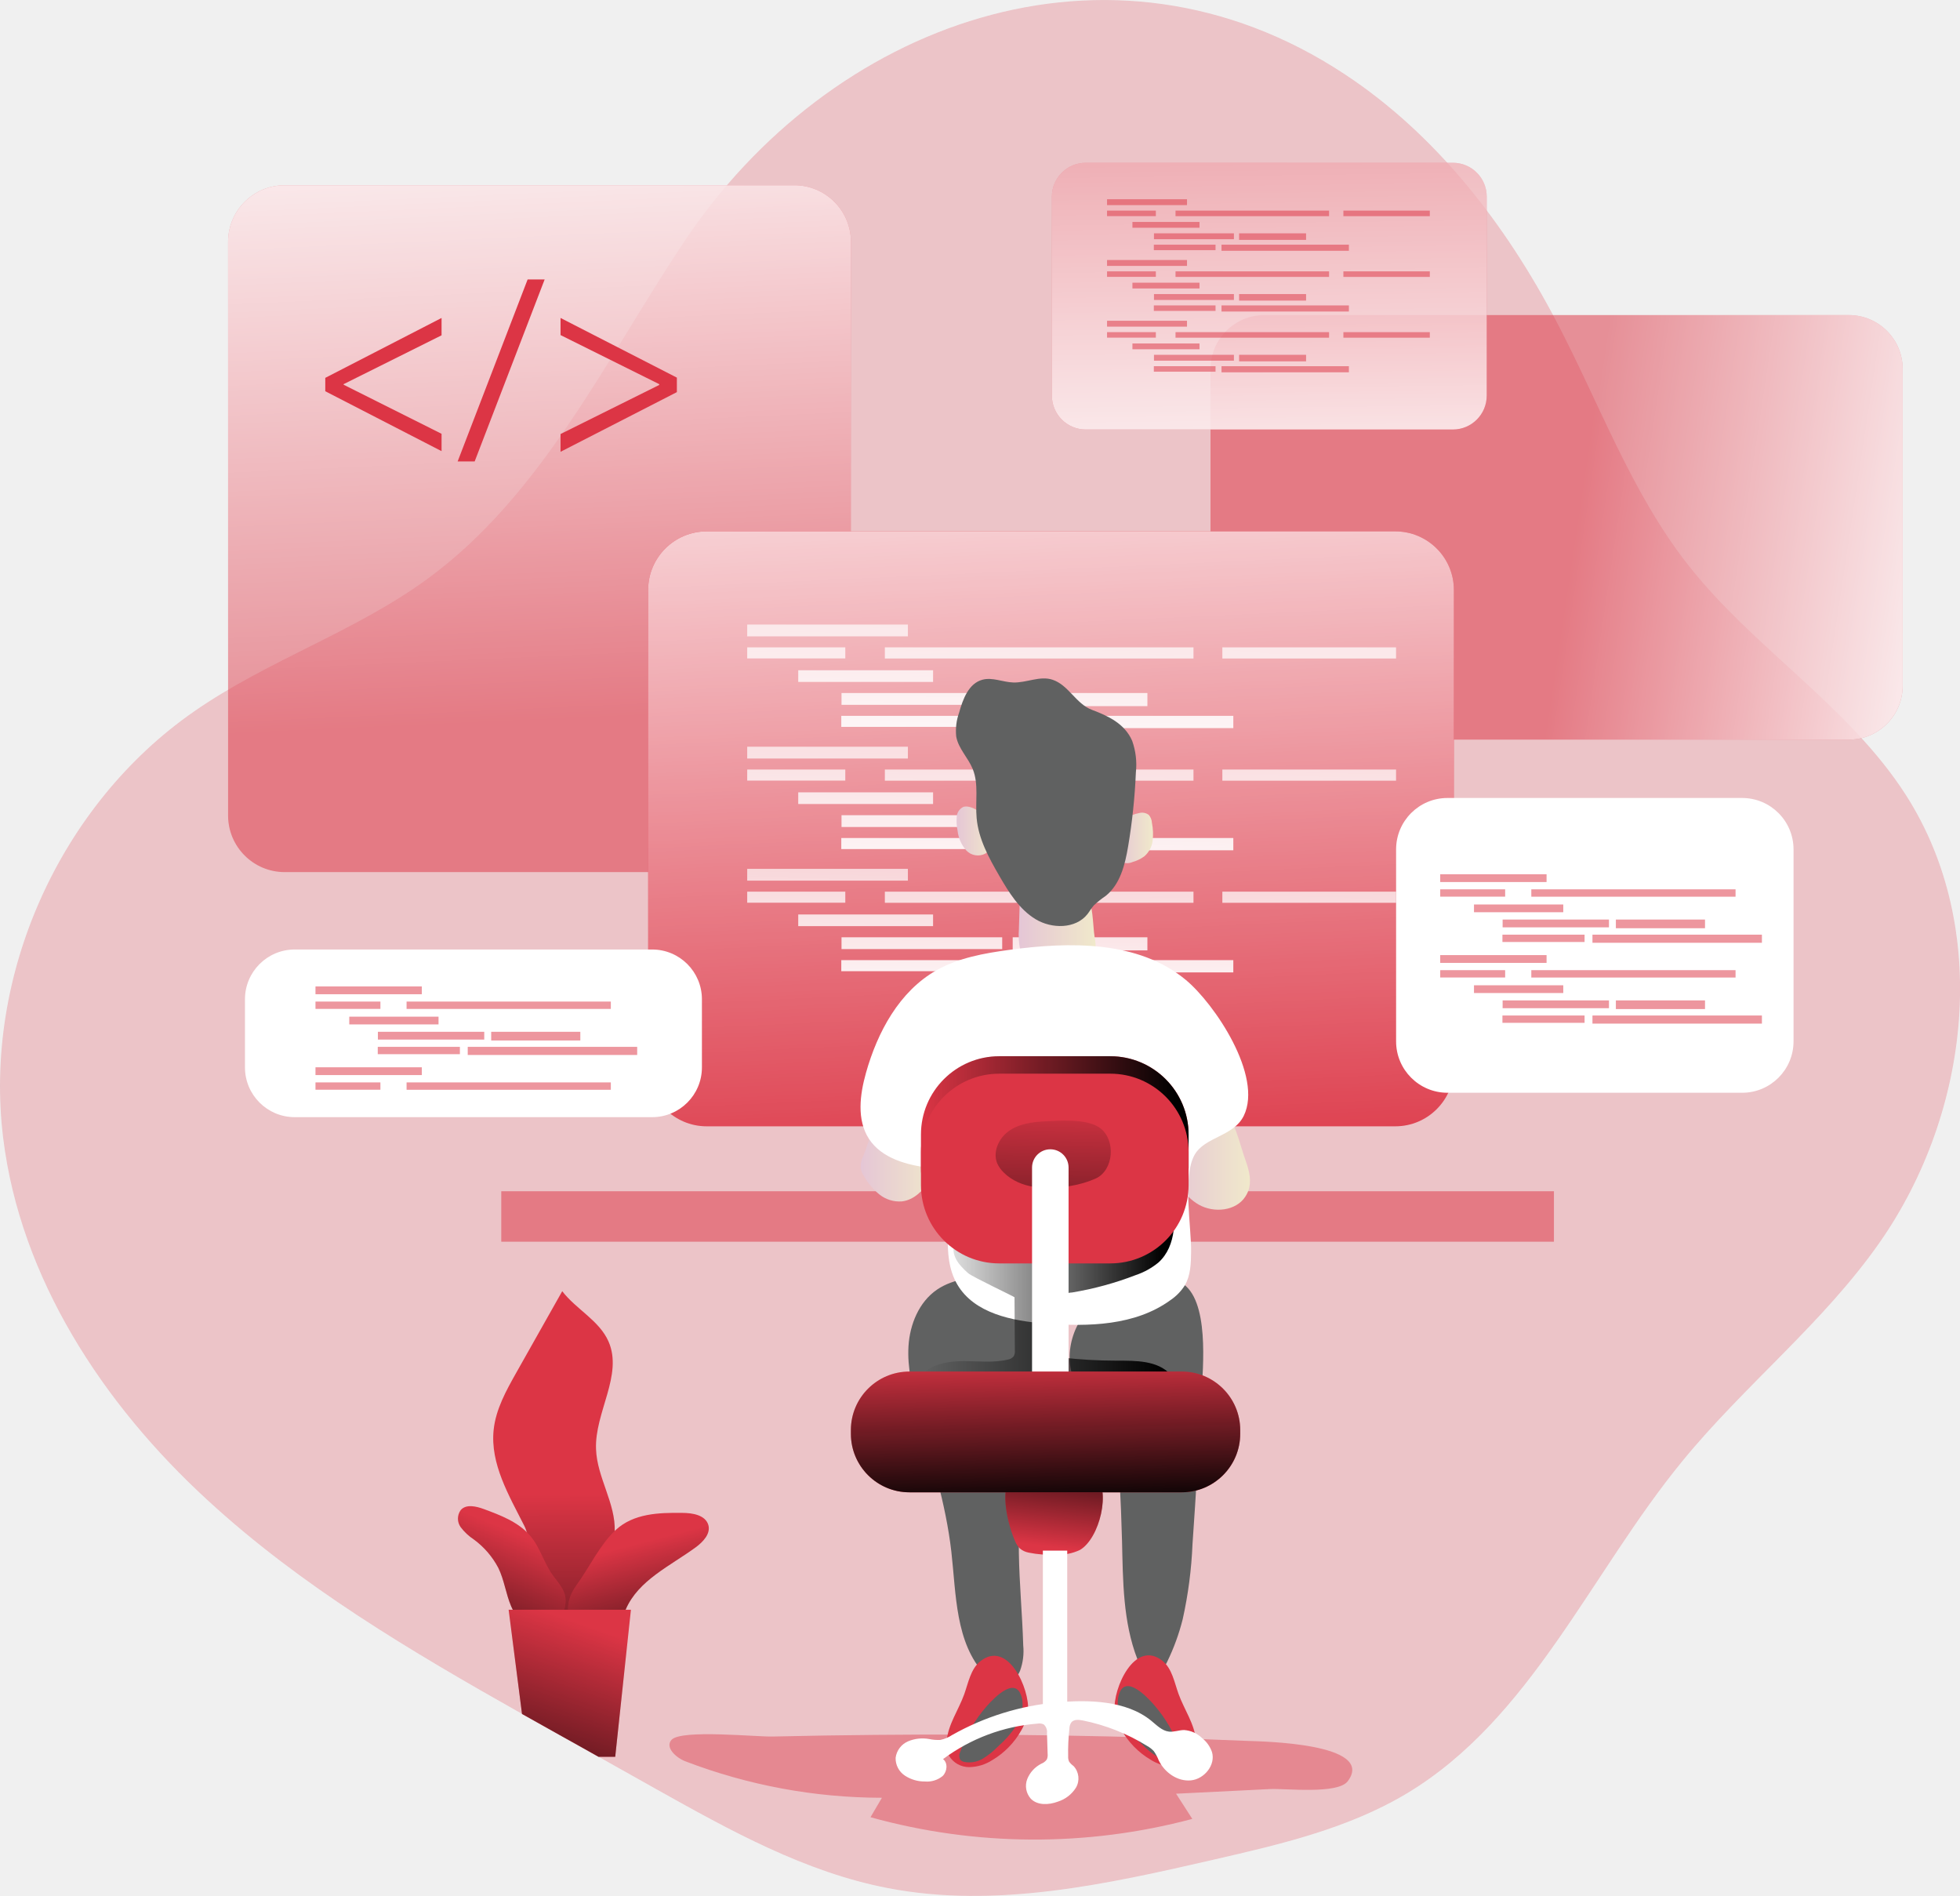
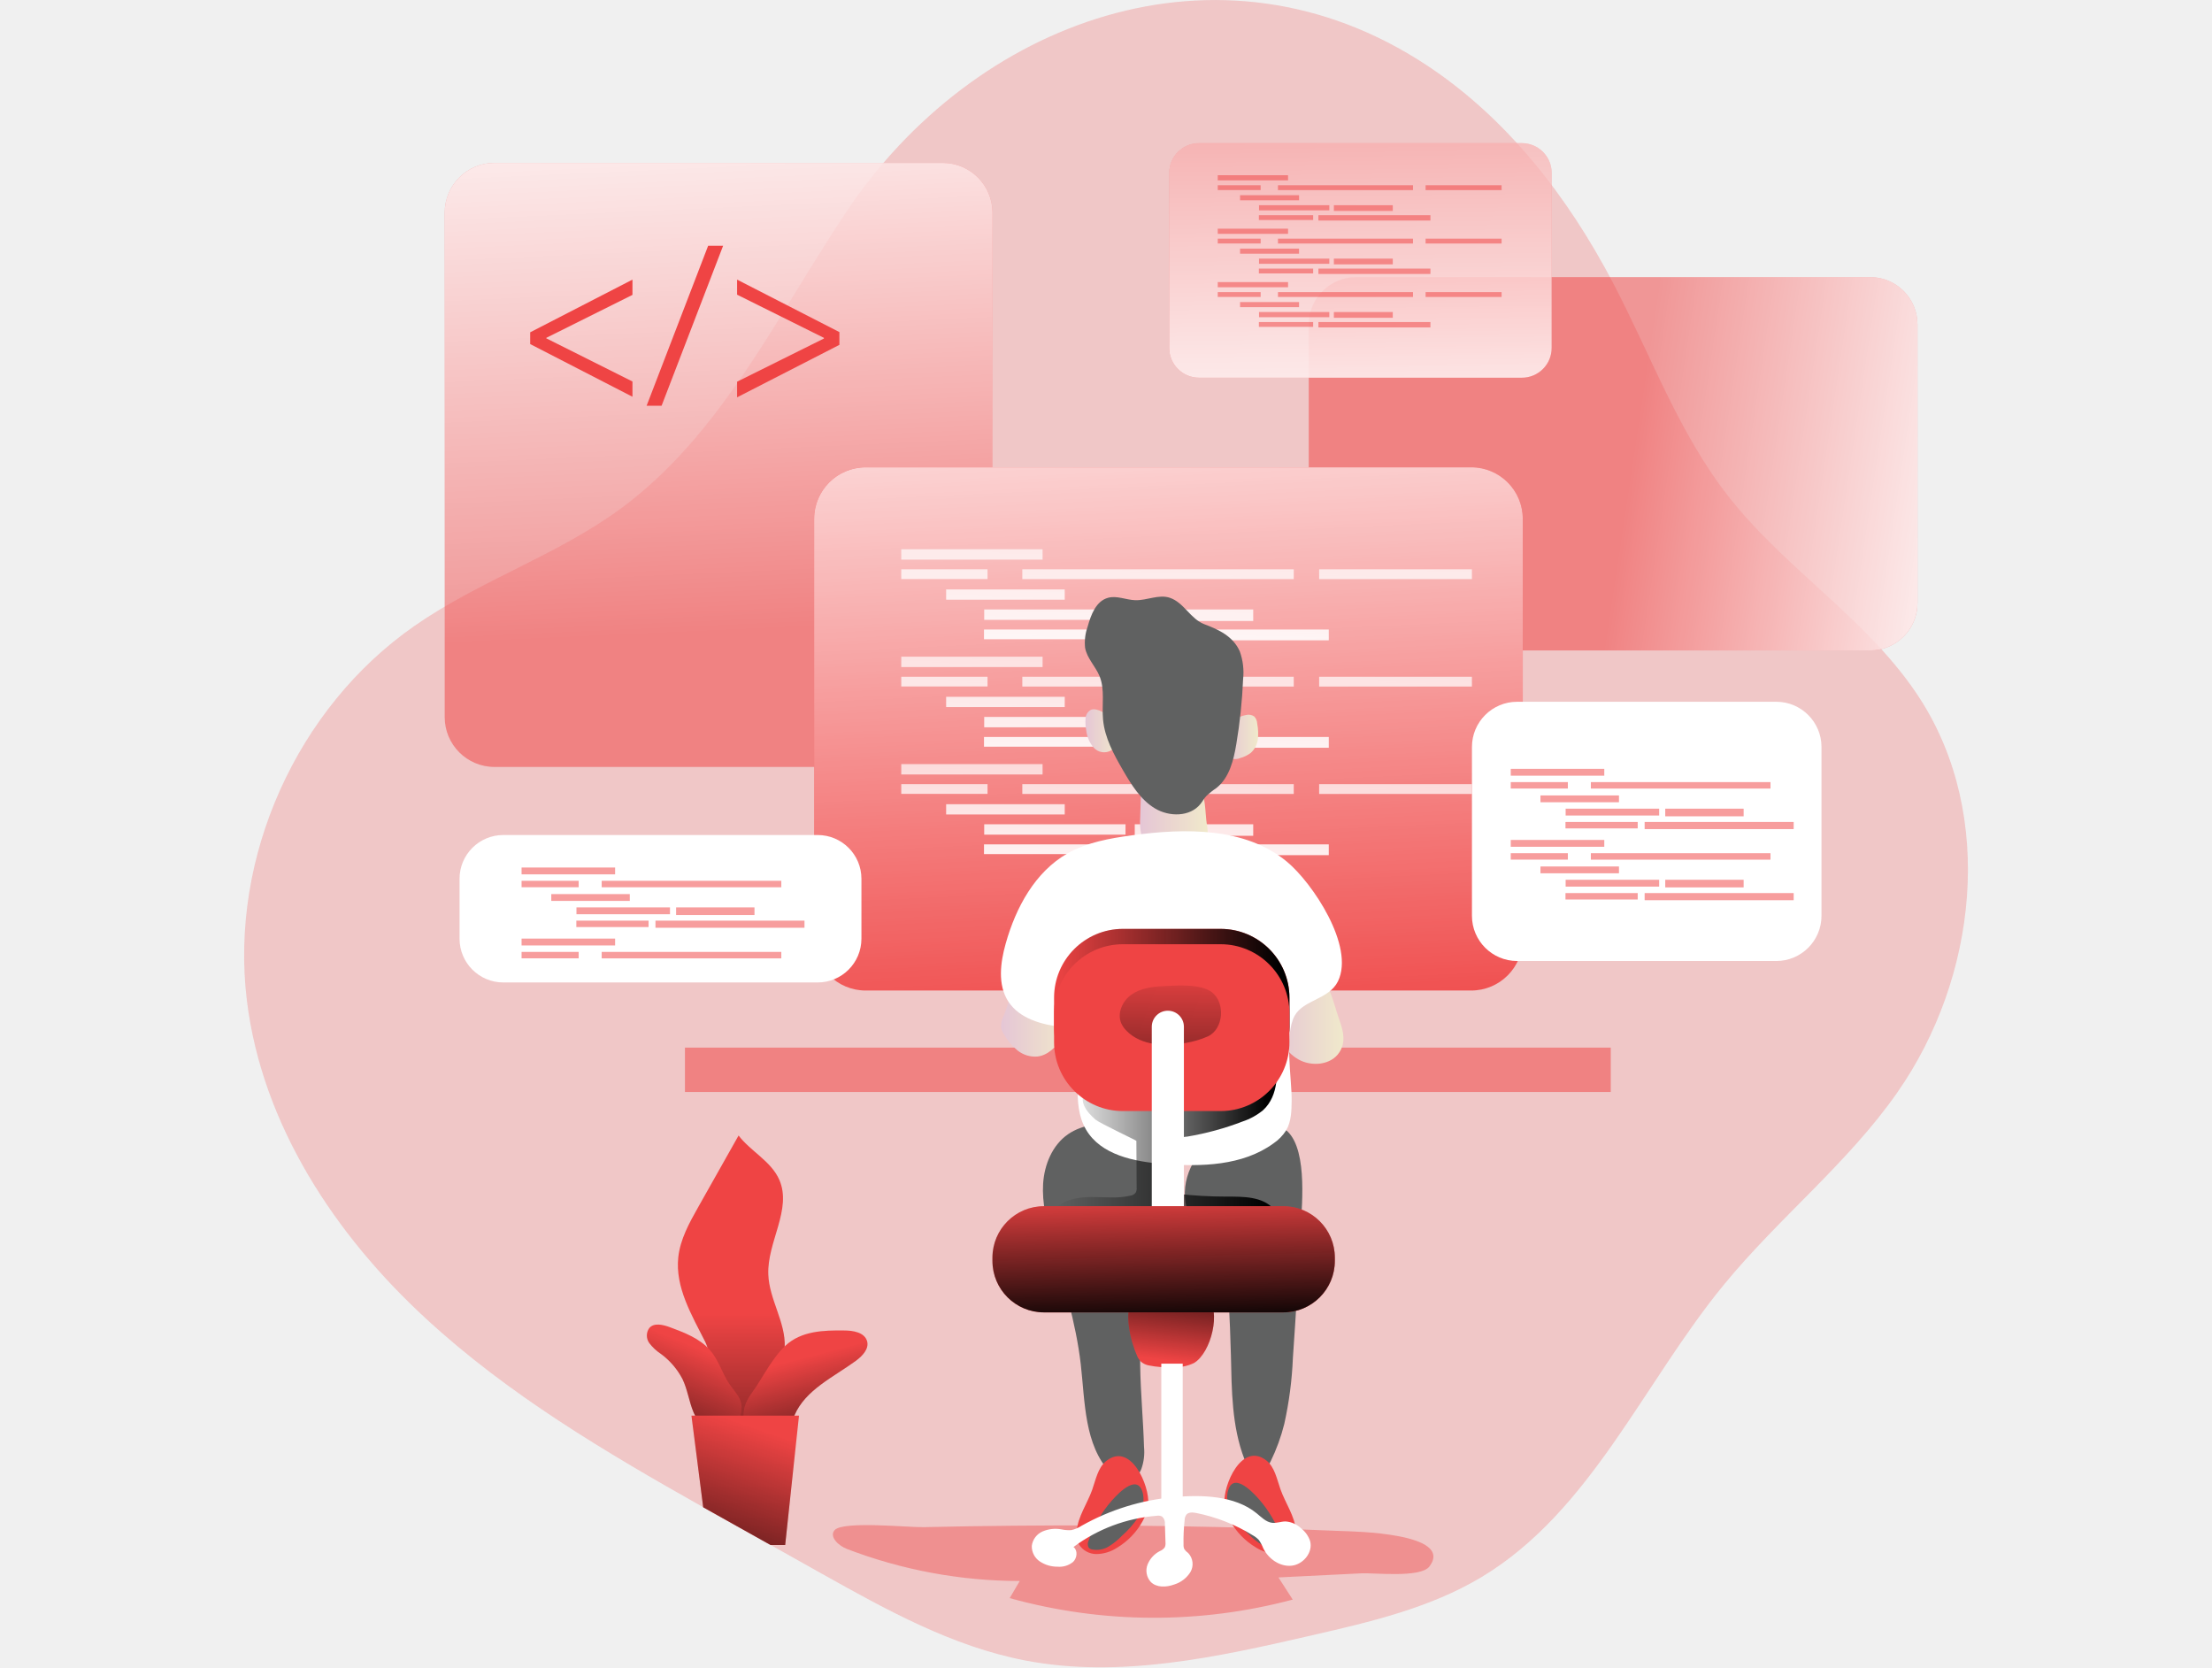
- <svg xmlns="http://www.w3.org/2000/svg" xmlns:xlink="http://www.w3.org/1999/xlink" id="Layer_1" data-name="Layer 1" viewBox="0 0 420.22 406.42">
+ <svg xmlns="http://www.w3.org/2000/svg" xmlns:xlink="http://www.w3.org/1999/xlink" id="Layer_1" data-name="Layer 1" viewBox="0 0 420.22 406.42" width="406" height="306" class="illustration">
  <defs>
    <linearGradient id="linear-gradient" x1="200.4" y1="156.09" x2="193.36" y2="0.32" gradientTransform="translate(397.09 230.16) rotate(180)" gradientUnits="userSpaceOnUse">
      <stop offset="0" stop-color="#fff" stop-opacity="0" />
      <stop offset="0.95" stop-color="#fff" />
    </linearGradient>
    <linearGradient id="linear-gradient-2" x1="420.79" y1="115.42" x2="518.18" y2="130.09" gradientTransform="translate(833.24 229.58) rotate(180)" xlink:href="#linear-gradient" />
    <linearGradient id="linear-gradient-3" x1="354" y1="-18.75" x2="355.76" y2="124.99" gradientTransform="translate(710.05 130.47) rotate(180)" xlink:href="#linear-gradient" />
    <linearGradient id="linear-gradient-4" x1="311.92" y1="260.14" x2="302.53" y2="55.38" gradientTransform="translate(616.43 358.85) rotate(180)" xlink:href="#linear-gradient" />
    <linearGradient id="linear-gradient-5" x1="261.62" y1="383.07" x2="259.72" y2="281.75" gradientTransform="matrix(1, 0, 0, -1, -82.88, 448.43)" gradientUnits="userSpaceOnUse">
      <stop offset="0" stop-color="#fff" stop-opacity="0" />
      <stop offset="0.99" stop-color="#fff" />
    </linearGradient>
    <linearGradient id="linear-gradient-6" x1="255" y1="383.18" x2="253.1" y2="281.87" xlink:href="#linear-gradient-5" />
    <linearGradient id="linear-gradient-7" x1="307.07" y1="382.22" x2="305.17" y2="280.9" xlink:href="#linear-gradient-5" />
    <linearGradient id="linear-gradient-8" x1="364.93" y1="381.12" x2="363.04" y2="279.82" xlink:href="#linear-gradient-5" />
    <linearGradient id="linear-gradient-9" x1="269.97" y1="382.9" x2="268.07" y2="281.59" xlink:href="#linear-gradient-5" />
    <linearGradient id="linear-gradient-10" x1="282.11" y1="382.69" x2="280.2" y2="281.37" xlink:href="#linear-gradient-5" />
    <linearGradient id="linear-gradient-11" x1="316" y1="382.05" x2="314.11" y2="280.73" xlink:href="#linear-gradient-5" />
    <linearGradient id="linear-gradient-12" x1="278.22" y1="382.75" x2="276.32" y2="281.44" xlink:href="#linear-gradient-5" />
    <linearGradient id="linear-gradient-13" x1="321.5" y1="381.94" x2="319.61" y2="280.63" xlink:href="#linear-gradient-5" />
    <linearGradient id="linear-gradient-14" x1="261.62" y1="356.88" x2="259.72" y2="255.56" xlink:href="#linear-gradient-5" />
    <linearGradient id="linear-gradient-15" x1="255" y1="357.01" x2="253.1" y2="255.69" xlink:href="#linear-gradient-5" />
    <linearGradient id="linear-gradient-16" x1="307.07" y1="356.03" x2="305.17" y2="254.71" xlink:href="#linear-gradient-5" />
    <linearGradient id="linear-gradient-17" x1="364.93" y1="354.95" x2="363.04" y2="253.63" xlink:href="#linear-gradient-5" />
    <linearGradient id="linear-gradient-18" x1="269.97" y1="356.73" x2="268.07" y2="255.41" xlink:href="#linear-gradient-5" />
    <linearGradient id="linear-gradient-19" x1="282.11" y1="356.5" x2="280.2" y2="255.18" xlink:href="#linear-gradient-5" />
    <linearGradient id="linear-gradient-20" x1="316" y1="355.87" x2="314.11" y2="254.55" xlink:href="#linear-gradient-5" />
    <linearGradient id="linear-gradient-21" x1="278.22" y1="356.57" x2="276.32" y2="255.26" xlink:href="#linear-gradient-5" />
    <linearGradient id="linear-gradient-22" x1="321.5" y1="355.77" x2="319.61" y2="254.45" xlink:href="#linear-gradient-5" />
    <linearGradient id="linear-gradient-23" x1="261.62" y1="330.7" x2="259.72" y2="229.39" xlink:href="#linear-gradient-5" />
    <linearGradient id="linear-gradient-24" x1="255" y1="330.83" x2="253.1" y2="229.51" xlink:href="#linear-gradient-5" />
    <linearGradient id="linear-gradient-25" x1="307.07" y1="329.85" x2="305.17" y2="228.54" xlink:href="#linear-gradient-5" />
    <linearGradient id="linear-gradient-26" x1="364.93" y1="328.77" x2="363.04" y2="227.45" xlink:href="#linear-gradient-5" />
    <linearGradient id="linear-gradient-27" x1="269.97" y1="330.55" x2="268.07" y2="229.23" xlink:href="#linear-gradient-5" />
    <linearGradient id="linear-gradient-28" x1="282.11" y1="330.32" x2="280.2" y2="229" xlink:href="#linear-gradient-5" />
    <linearGradient id="linear-gradient-29" x1="316" y1="329.68" x2="314.11" y2="228.36" xlink:href="#linear-gradient-5" />
    <linearGradient id="linear-gradient-30" x1="278.22" y1="330.39" x2="276.32" y2="229.07" xlink:href="#linear-gradient-5" />
    <linearGradient id="linear-gradient-31" x1="321.5" y1="329.58" x2="319.61" y2="228.26" xlink:href="#linear-gradient-5" />
    <linearGradient id="linear-gradient-32" x1="333.51" y1="249.74" x2="350.87" y2="249.74" gradientUnits="userSpaceOnUse">
      <stop offset="0" stop-color="#e5c6d6" />
      <stop offset="0.42" stop-color="#ead4d0" />
      <stop offset="1" stop-color="#f0e9cb" />
    </linearGradient>
    <linearGradient id="linear-gradient-33" x1="267.38" y1="249.25" x2="284.32" y2="249.25" xlink:href="#linear-gradient-32" />
    <linearGradient id="linear-gradient-34" x1="322.22" y1="181.36" x2="330.07" y2="181.36" xlink:href="#linear-gradient-32" />
    <linearGradient id="linear-gradient-35" x1="287.94" y1="179.86" x2="295.96" y2="179.86" xlink:href="#linear-gradient-32" />
    <linearGradient id="linear-gradient-36" x1="301.28" y1="200.39" x2="317.79" y2="200.39" xlink:href="#linear-gradient-32" />
    <linearGradient id="linear-gradient-37" x1="280.58" y1="279.54" x2="334.7" y2="279.54" gradientUnits="userSpaceOnUse">
      <stop offset="0" stop-color="#010101" stop-opacity="0" />
      <stop offset="0.95" stop-color="#010101" />
    </linearGradient>
    <linearGradient id="linear-gradient-38" x1="197.45" y1="246.75" x2="254.83" y2="246.75" xlink:href="#linear-gradient-37" />
    <linearGradient id="linear-gradient-39" x1="308.92" y1="236.45" x2="307.82" y2="294.75" xlink:href="#linear-gradient-37" />
    <linearGradient id="linear-gradient-40" x1="307.68" y1="333.3" x2="310.76" y2="306.9" xlink:href="#linear-gradient-37" />
    <linearGradient id="linear-gradient-41" x1="306.62" y1="291.13" x2="307.5" y2="326.77" gradientTransform="translate(614.1 617.39) rotate(180)" xlink:href="#linear-gradient-37" />
    <linearGradient id="linear-gradient-42" x1="201.67" y1="322.04" x2="201.96" y2="395.67" xlink:href="#linear-gradient-37" />
    <linearGradient id="linear-gradient-43" x1="218.42" y1="332.91" x2="227.8" y2="369" xlink:href="#linear-gradient-37" />
    <linearGradient id="linear-gradient-44" x1="194.82" y1="330.93" x2="178.98" y2="369.35" xlink:href="#linear-gradient-37" />
    <linearGradient id="linear-gradient-45" x1="207.73" y1="349.86" x2="189.25" y2="403.54" xlink:href="#linear-gradient-37" />
  </defs>
-   <path d="M485.93,268c-12.07,17.31-29,30.63-42.39,47-19.66,24-32.38,55.16-59,71.17-12.59,7.56-27.16,10.94-41.44,14.22-22.95,5.28-46.73,10.56-69.86,6.1-17.73-3.41-33.82-12.35-49.58-21.17l-12.47-7c-2.75-1.56-5.53-3.09-8.31-4.65l-8.1-4.54c-23.78-13.4-47.41-27.38-67.45-45.85C105,302.78,87.25,275.8,83.56,245.67c-4.28-34.82,12.1-71.39,40.92-91.4,15.81-11,34.66-17.12,50.19-28.53,24.51-18,38-46.79,54.83-72.08,31.19-46.89,91.17-69.33,141.68-36,19.63,12.94,34.48,32.16,45.39,53,9.22,17.57,16,36.63,28.26,52.23,14,17.82,34.38,30.16,46.63,49.23C509.81,200.66,505.37,240.14,485.93,268Z" transform="translate(-82.88 -1.75)" fill="#dc3545" opacity="0.24" style="isolation:isolate" />
-   <path d="M226.86,374.7c-1.47,1.61.94,3.85,3,4.63a118.11,118.11,0,0,0,42.1,7.8l-2.45,4.17a131.42,131.42,0,0,0,69,.36l-3.48-5.4,20.21-1c3.21-.15,14.47,1.17,16.6-1.68,6.13-8.21-18.82-8.53-21.5-8.64q-39.93-1.67-79.91-1.29-10.9.1-21.8.35C245.19,374.12,229,372.42,226.86,374.7Z" transform="translate(-82.88 -1.75)" fill="#dc3545" opacity="0.42" style="isolation:isolate" />
+   <path d="M485.93,268c-12.07,17.31-29,30.63-42.39,47-19.66,24-32.38,55.16-59,71.17-12.59,7.56-27.16,10.94-41.44,14.22-22.95,5.28-46.73,10.56-69.86,6.1-17.73-3.41-33.82-12.35-49.58-21.17l-12.47-7c-2.75-1.56-5.53-3.09-8.31-4.65l-8.1-4.54c-23.78-13.4-47.41-27.38-67.45-45.85C105,302.78,87.25,275.8,83.56,245.67c-4.28-34.82,12.1-71.39,40.92-91.4,15.81-11,34.66-17.12,50.19-28.53,24.51-18,38-46.79,54.83-72.08,31.19-46.89,91.17-69.33,141.68-36,19.63,12.94,34.48,32.16,45.39,53,9.22,17.57,16,36.63,28.26,52.23,14,17.82,34.38,30.16,46.63,49.23C509.81,200.66,505.37,240.14,485.93,268Z" transform="translate(-82.88 -1.75)" fill="#EF4444" opacity="0.24" style="isolation: isolate;" />
+   <path d="M226.86,374.7c-1.47,1.61.94,3.85,3,4.63a118.11,118.11,0,0,0,42.1,7.8l-2.45,4.17a131.42,131.42,0,0,0,69,.36l-3.48-5.4,20.21-1c3.21-.15,14.47,1.17,16.6-1.68,6.13-8.21-18.82-8.53-21.5-8.64q-39.93-1.67-79.91-1.29-10.9.1-21.8.35C245.19,374.12,229,372.42,226.86,374.7Z" transform="translate(-82.88 -1.75)" fill="#EF4444" opacity="0.42" style="isolation: isolate;" />
  <path d="M340.48,300.71q-.81,16-1.93,32.06a91.36,91.36,0,0,1-2.1,16.08,46.85,46.85,0,0,1-3.32,9.11c-.61,1.25-1.48,2.61-2.85,2.75-1.73.18-2.93-1.67-3.55-3.3-3.09-8-3.09-16.76-3.29-25.32q-.17-6.64-.53-13.29c-.29-5.35-.87-11.14-4.49-15.1-1.1-1.2-2.44-2.18-3.52-3.41-4.41-5-3.09-13.43,1.66-18.14,3.69-3.65,14.4-8.47,19.57-5.45C342.27,280.28,340.77,294.94,340.48,300.71Z" transform="translate(-82.88 -1.75)" fill="#606161" />
  <path d="M309.52,282.4a13.63,13.63,0,0,1,2.07,8.22c-.25,8.69-5.41,16.38-8,24.69-3.88,12.55-1.72,26-1.33,39.17a12.28,12.28,0,0,1-.66,5.36,4.49,4.49,0,0,1-4.21,2.88,5.62,5.62,0,0,1-3.35-2c-6.36-6.8-6.15-17.17-7.2-26.41-1.18-10.29-4.37-20.23-7.09-30.22-1.23-4.51-2.38-9.13-2.09-13.79s2.25-9.45,6.1-12.09C290.75,273.43,304.53,275.25,309.52,282.4Z" transform="translate(-82.88 -1.75)" fill="#606161" />
-   <rect x="131.77" y="41.46" width="133.54" height="147.24" rx="12.14" transform="translate(314.21 228.41) rotate(-180)" fill="#dc3545" opacity="0.52" />
+   <rect x="131.77" y="41.46" width="133.54" height="147.24" rx="12.14" transform="translate(314.21 228.41) rotate(-180)" fill="#EF4444" opacity="0.52" />
  <rect x="131.77" y="41.46" width="133.54" height="147.24" rx="12.14" transform="translate(314.21 228.41) rotate(-180)" fill="url(#linear-gradient)" />
-   <rect x="342.42" y="69.28" width="148.4" height="91.01" rx="11.56" transform="translate(750.35 227.83) rotate(-180)" fill="#dc3545" opacity="0.52" />
+   <rect x="342.42" y="69.28" width="148.4" height="91.01" rx="11.56" transform="translate(750.35 227.83) rotate(-180)" fill="#EF4444" opacity="0.52" />
  <rect x="342.42" y="69.28" width="148.4" height="91.01" rx="11.56" transform="translate(750.35 227.83) rotate(-180)" fill="url(#linear-gradient-2)" />
-   <rect x="308.41" y="36.65" width="93.23" height="57.18" rx="7.26" transform="translate(627.16 128.72) rotate(-180)" fill="#dc3545" opacity="0.52" />
+   <rect x="308.41" y="36.65" width="93.23" height="57.18" rx="7.26" transform="translate(627.16 128.72) rotate(-180)" fill="#EF4444" opacity="0.52" />
  <rect x="308.41" y="36.65" width="93.23" height="57.18" rx="7.26" transform="translate(627.16 128.72) rotate(-180)" fill="url(#linear-gradient-3)" />
-   <rect x="190.34" y="257.1" width="225.69" height="10.82" transform="translate(523.5 523.28) rotate(-180)" fill="#dc3545" opacity="0.52" />
-   <rect x="221.84" y="115.66" width="172.75" height="127.53" rx="12.56" transform="translate(533.55 357.1) rotate(-180)" fill="#dc3545" />
+   <rect x="190.34" y="257.1" width="225.69" height="10.82" transform="translate(523.5 523.28) rotate(-180)" fill="#EF4444" opacity="0.52" />
+   <rect x="221.84" y="115.66" width="172.75" height="127.53" rx="12.56" transform="translate(533.55 357.1) rotate(-180)" fill="#EF4444" />
  <rect x="221.84" y="115.66" width="172.75" height="127.53" rx="12.56" transform="translate(533.55 357.1) rotate(-180)" fill="url(#linear-gradient-4)" />
  <rect x="160.2" y="133.88" width="34.45" height="2.53" fill="url(#linear-gradient-5)" />
  <rect x="160.2" y="138.77" width="21.03" height="2.37" fill="url(#linear-gradient-6)" />
  <rect x="189.71" y="138.77" width="66.17" height="2.39" fill="url(#linear-gradient-7)" />
  <rect x="262.07" y="138.77" width="37.24" height="2.39" fill="url(#linear-gradient-8)" />
  <rect x="171.14" y="143.68" width="28.91" height="2.5" fill="url(#linear-gradient-9)" />
  <rect x="180.42" y="148.56" width="34.45" height="2.53" fill="url(#linear-gradient-10)" />
  <rect x="217.12" y="148.56" width="28.88" height="2.81" fill="url(#linear-gradient-11)" />
  <rect x="180.37" y="153.45" width="26.6" height="2.37" fill="url(#linear-gradient-12)" />
  <rect x="209.52" y="153.45" width="54.9" height="2.63" fill="url(#linear-gradient-13)" />
  <rect x="160.2" y="160.07" width="34.45" height="2.53" fill="url(#linear-gradient-14)" />
  <rect x="160.2" y="164.96" width="21.03" height="2.37" fill="url(#linear-gradient-15)" />
  <rect x="189.71" y="164.96" width="66.17" height="2.39" fill="url(#linear-gradient-16)" />
  <rect x="262.07" y="164.96" width="37.24" height="2.39" fill="url(#linear-gradient-17)" />
  <rect x="171.14" y="169.85" width="28.91" height="2.5" fill="url(#linear-gradient-18)" />
  <rect x="180.42" y="174.75" width="34.45" height="2.53" fill="url(#linear-gradient-19)" />
  <rect x="217.12" y="174.75" width="28.88" height="2.81" fill="url(#linear-gradient-20)" />
  <rect x="180.37" y="179.64" width="26.6" height="2.37" fill="url(#linear-gradient-21)" />
  <rect x="209.52" y="179.64" width="54.9" height="2.63" fill="url(#linear-gradient-22)" />
  <rect x="160.2" y="186.25" width="34.45" height="2.53" fill="url(#linear-gradient-23)" />
  <rect x="160.2" y="191.14" width="21.03" height="2.37" fill="url(#linear-gradient-24)" />
  <rect x="189.71" y="191.14" width="66.17" height="2.39" fill="url(#linear-gradient-25)" />
  <rect x="262.07" y="191.14" width="37.24" height="2.39" fill="url(#linear-gradient-26)" />
  <rect x="171.14" y="196.03" width="28.91" height="2.5" fill="url(#linear-gradient-27)" />
  <rect x="180.42" y="200.92" width="34.45" height="2.53" fill="url(#linear-gradient-28)" />
  <rect x="217.12" y="200.92" width="28.88" height="2.81" fill="url(#linear-gradient-29)" />
  <rect x="180.37" y="205.82" width="26.6" height="2.37" fill="url(#linear-gradient-30)" />
  <rect x="209.52" y="205.82" width="54.9" height="2.63" fill="url(#linear-gradient-31)" />
  <g opacity="0.52">
-     <rect x="237.35" y="42.71" width="17.14" height="1.26" fill="#dc3545" />
-     <rect x="237.35" y="45.15" width="10.46" height="1.18" fill="#dc3545" />
-     <rect x="252.03" y="45.15" width="32.92" height="1.19" fill="#dc3545" />
-     <rect x="288.02" y="45.15" width="18.53" height="1.19" fill="#dc3545" />
-     <rect x="242.79" y="47.58" width="14.38" height="1.24" fill="#dc3545" />
-     <rect x="247.41" y="50.02" width="17.14" height="1.26" fill="#dc3545" />
-     <rect x="265.66" y="50.02" width="14.36" height="1.4" fill="#dc3545" />
-     <rect x="247.38" y="52.45" width="13.23" height="1.18" fill="#dc3545" />
-     <rect x="261.89" y="52.45" width="27.31" height="1.31" fill="#dc3545" />
-     <rect x="237.35" y="55.74" width="17.14" height="1.26" fill="#dc3545" />
-     <rect x="237.35" y="58.17" width="10.46" height="1.18" fill="#dc3545" />
-     <rect x="252.03" y="58.17" width="32.92" height="1.19" fill="#dc3545" />
-     <rect x="288.02" y="58.17" width="18.53" height="1.19" fill="#dc3545" />
-     <rect x="242.79" y="60.6" width="14.38" height="1.24" fill="#dc3545" />
-     <rect x="247.41" y="63.04" width="17.14" height="1.26" fill="#dc3545" />
-     <rect x="265.66" y="63.04" width="14.36" height="1.4" fill="#dc3545" />
-     <rect x="247.38" y="65.47" width="13.23" height="1.18" fill="#dc3545" />
-     <rect x="261.89" y="65.47" width="27.31" height="1.31" fill="#dc3545" />
-     <rect x="237.35" y="68.76" width="17.14" height="1.26" fill="#dc3545" />
-     <rect x="237.35" y="71.2" width="10.46" height="1.18" fill="#dc3545" />
-     <rect x="252.03" y="71.2" width="32.92" height="1.19" fill="#dc3545" />
-     <rect x="288.02" y="71.2" width="18.53" height="1.19" fill="#dc3545" />
-     <rect x="242.79" y="73.63" width="14.38" height="1.24" fill="#dc3545" />
-     <rect x="247.41" y="76.06" width="17.14" height="1.26" fill="#dc3545" />
-     <rect x="265.66" y="76.06" width="14.36" height="1.4" fill="#dc3545" />
-     <rect x="247.38" y="78.5" width="13.23" height="1.18" fill="#dc3545" />
-     <rect x="261.89" y="78.5" width="27.31" height="1.31" fill="#dc3545" />
+     <rect x="237.35" y="42.71" width="17.14" height="1.26" fill="#EF4444" />
+     <rect x="237.35" y="45.15" width="10.46" height="1.18" fill="#EF4444" />
+     <rect x="252.03" y="45.15" width="32.92" height="1.19" fill="#EF4444" />
+     <rect x="288.02" y="45.15" width="18.53" height="1.19" fill="#EF4444" />
+     <rect x="242.79" y="47.58" width="14.38" height="1.24" fill="#EF4444" />
+     <rect x="247.41" y="50.02" width="17.14" height="1.26" fill="#EF4444" />
+     <rect x="265.66" y="50.02" width="14.36" height="1.4" fill="#EF4444" />
+     <rect x="247.38" y="52.45" width="13.23" height="1.18" fill="#EF4444" />
+     <rect x="261.89" y="52.45" width="27.31" height="1.31" fill="#EF4444" />
+     <rect x="237.35" y="55.74" width="17.14" height="1.26" fill="#EF4444" />
+     <rect x="237.35" y="58.17" width="10.46" height="1.18" fill="#EF4444" />
+     <rect x="252.03" y="58.17" width="32.92" height="1.19" fill="#EF4444" />
+     <rect x="288.02" y="58.17" width="18.53" height="1.19" fill="#EF4444" />
+     <rect x="242.79" y="60.6" width="14.38" height="1.24" fill="#EF4444" />
+     <rect x="247.41" y="63.04" width="17.14" height="1.26" fill="#EF4444" />
+     <rect x="265.66" y="63.04" width="14.36" height="1.4" fill="#EF4444" />
+     <rect x="247.38" y="65.47" width="13.23" height="1.18" fill="#EF4444" />
+     <rect x="261.89" y="65.47" width="27.31" height="1.31" fill="#EF4444" />
+     <rect x="237.35" y="68.76" width="17.14" height="1.26" fill="#EF4444" />
+     <rect x="237.35" y="71.2" width="10.46" height="1.18" fill="#EF4444" />
+     <rect x="252.03" y="71.2" width="32.92" height="1.19" fill="#EF4444" />
+     <rect x="288.02" y="71.2" width="18.53" height="1.19" fill="#EF4444" />
+     <rect x="242.79" y="73.63" width="14.38" height="1.24" fill="#EF4444" />
+     <rect x="247.41" y="76.06" width="17.14" height="1.26" fill="#EF4444" />
+     <rect x="265.66" y="76.06" width="14.36" height="1.4" fill="#EF4444" />
+     <rect x="247.38" y="78.5" width="13.23" height="1.18" fill="#EF4444" />
+     <rect x="261.89" y="78.5" width="27.31" height="1.31" fill="#EF4444" />
  </g>
  <path d="M349.79,250.1c.71,2,1.38,4.1.94,6.16a6,6,0,0,1-.85,2c-2,3.1-6.74,3.58-10,1.72s-5.1-5.42-6-9a9.67,9.67,0,0,1-.35-3.7c.29-2.17,1.73-4,3.23-5.6,2-2.08,5.67-4.8,8.36-2.3C347.54,241.62,348.72,247.11,349.79,250.1Z" transform="translate(-82.88 -1.75)" fill="url(#linear-gradient-32)" />
  <path d="M268,249.5a5.14,5.14,0,0,0-.59,2.69,4.69,4.69,0,0,0,.7,1.68,13.49,13.49,0,0,0,3.31,3.93,6.87,6.87,0,0,0,4.81,1.49c2.56-.28,4.59-2.31,5.95-4.5a12.33,12.33,0,0,0,2.13-7.06,9,9,0,0,0-3.68-6.74c-1.93-1.4-5.95-2.67-8.13-1.07S269.09,246.92,268,249.5Z" transform="translate(-82.88 -1.75)" fill="url(#linear-gradient-33)" />
  <path d="M327.06,176.05a2.42,2.42,0,0,1,2.1.37,2.79,2.79,0,0,1,.69,1.71A12.25,12.25,0,0,1,330,182a5.31,5.31,0,0,1-1.77,3.31,7.66,7.66,0,0,1-2.52,1.22,2.85,2.85,0,0,1-2.16.08,2.49,2.49,0,0,1-1.08-1.85C321.68,180.89,322.89,176.81,327.06,176.05Z" transform="translate(-82.88 -1.75)" fill="url(#linear-gradient-34)" />
  <path d="M290.65,174.71a2.48,2.48,0,0,0-1.21,0A2.51,2.51,0,0,0,288,177a10.64,10.64,0,0,0,.18,2.81A7.76,7.76,0,0,0,290,184a3.4,3.4,0,0,0,4.15.72C298.4,181.78,294.4,175.53,290.65,174.71Z" transform="translate(-82.88 -1.75)" fill="url(#linear-gradient-35)" />
  <path d="M317.57,202.66a8.87,8.87,0,0,1,.16,2.76c-.37,2.56-2.92,4.35-5.48,4.67s-5.12-.54-7.51-1.49a6,6,0,0,1-2-1.14,4.45,4.45,0,0,1-1.15-2.21,16.05,16.05,0,0,1-.26-4.38l.16-5.16a6.18,6.18,0,0,1,.58-2.93c1-1.71,3.29-2,5.28-2.13,2.61-.11,6.54,0,8.26,2.38S317.13,199.89,317.57,202.66Z" transform="translate(-82.88 -1.75)" fill="url(#linear-gradient-36)" />
  <path d="M325.61,160.54a15.29,15.29,0,0,1,.8,6.8,127.36,127.36,0,0,1-1.66,15.83c-.66,3.93-1.7,8.15-4.81,10.63a19.9,19.9,0,0,0-2.51,2c-.54.58-.92,1.3-1.42,1.93-2.53,3.17-7.63,3.17-11.11,1.06s-5.71-5.73-7.75-9.25c-2.25-3.88-4.48-7.94-4.88-12.41-.33-3.54.5-7.27-.85-10.56-1-2.42-3.07-4.36-3.53-6.93a11.67,11.67,0,0,1,.62-5.12c.81-2.91,2.05-6.27,5-7.06,2.15-.58,4.37.52,6.6.59,2.84.1,5.73-1.49,8.43-.59,3.47,1.16,5,5.16,8.46,6.46S324,156.86,325.61,160.54Z" transform="translate(-82.88 -1.75)" fill="#606161" />
  <path d="M337.09,211.79c-10.14-8.41-24.77-8.2-37.82-6.42-5.39.73-10.88,1.7-15.62,4.38-7.94,4.5-12.64,13.2-15.11,22-1.31,4.67-2,10,.62,14.1,2.75,4.24,8.23,5.7,13.25,6.26a4.43,4.43,0,0,1,2.18.63,3.87,3.87,0,0,1,1.22,2.45c1.4,7.3-1.44,15.5,2.31,21.91,3.63,6.19,11.74,7.82,18.89,8.37,9.25.71,19.28.45,26.79-5a10.87,10.87,0,0,0,3.11-3.19c1.24-2.12,1.31-4.7,1.34-7.15.08-5.34-1.87-16.08.73-20.79,2.18-3.92,8.39-3.94,10.57-8.42C353.68,232.4,343.3,216.93,337.09,211.79Z" transform="translate(-82.88 -1.75)" fill="#fff" />
  <path d="M300.39,279.84l.07,11.37a2.19,2.19,0,0,1-.24,1.27,2,2,0,0,1-1.34.73c-3.08.72-6.3.31-9.46.32s-6.57.57-8.84,2.78c3.45,2.55,7.9,3.25,12.17,3.75q9.48,1.13,19,1.5a49.21,49.21,0,0,0,12.31-.64,22.83,22.83,0,0,0,9.76-4.55c-2.79-3-7.41-2.94-11.49-2.94a104.74,104.74,0,0,1-11.88-.68,3.25,3.25,0,0,1-2.39-1,3.17,3.17,0,0,1-.38-1.95,39.47,39.47,0,0,1,.95-7.5,4.75,4.75,0,0,1,.95-2.23,5.28,5.28,0,0,1,3.18-1.26,69.35,69.35,0,0,0,13.55-3.7,15.45,15.45,0,0,0,4.95-2.73c3.94-3.58,3.77-9.75,2.86-15a50.31,50.31,0,0,1-23.82,6.78c-5.73.16-18.16-2.3-22.19,3.22-2,2.79.13,5.37,2.34,7.3C291.41,275.5,300.39,279.73,300.39,279.84Z" transform="translate(-82.88 -1.75)" fill="url(#linear-gradient-37)" />
-   <rect x="197.45" y="226.42" width="57.38" height="40.67" rx="16.79" fill="#dc3545" />
+   <rect x="197.45" y="226.42" width="57.38" height="40.67" rx="16.79" fill="#EF4444" />
  <rect x="197.45" y="226.42" width="57.38" height="40.67" rx="16.79" fill="url(#linear-gradient-38)" />
-   <rect x="197.45" y="230.16" width="57.38" height="40.67" rx="16.79" fill="#dc3545" />
+   <rect x="197.45" y="230.16" width="57.38" height="40.67" rx="16.79" fill="#EF4444" />
  <path d="M317.85,254.36a21.93,21.93,0,0,1-5.38,1.6c-5,.92-10.84.72-14.44-2.91a6.42,6.42,0,0,1-1.35-1.92c-1-2.43.31-5.36,2.46-6.9s4.88-1.95,7.51-2.08c3.22-.16,9.34-.71,12.15,1.46C322.16,246.21,321.64,252.58,317.85,254.36Z" transform="translate(-82.88 -1.75)" fill="url(#linear-gradient-39)" />
  <rect x="304.16" y="248.12" width="7.83" height="64.64" rx="3.91" transform="translate(533.26 559.13) rotate(180)" fill="#fff" />
-   <path d="M332.15,357.8c2,1.65,2.5,4.51,3.38,7,1.22,3.4,3.48,6.49,3.78,10.09a5.64,5.64,0,0,1-.51,3.12,5,5,0,0,1-4.34,2.44,9.5,9.5,0,0,1-4.93-1.5,17.29,17.29,0,0,1-6.24-6.41,11,11,0,0,1-1.42-4.22C321.46,363.81,326.14,353,332.15,357.8Z" transform="translate(-82.88 -1.75)" fill="#dc3545" />
+   <path d="M332.15,357.8c2,1.65,2.5,4.51,3.38,7,1.22,3.4,3.48,6.49,3.78,10.09a5.64,5.64,0,0,1-.51,3.12,5,5,0,0,1-4.34,2.44,9.5,9.5,0,0,1-4.93-1.5,17.29,17.29,0,0,1-6.24-6.41,11,11,0,0,1-1.42-4.22C321.46,363.81,326.14,353,332.15,357.8Z" transform="translate(-82.88 -1.75)" fill="#EF4444" />
  <path d="M335.88,376.88a1.81,1.81,0,0,1,0,1.71,1.55,1.55,0,0,1-.87.47,5.6,5.6,0,0,1-4-.73,16.27,16.27,0,0,1-3.22-2.59,23.43,23.43,0,0,1-3.91-4.42,8,8,0,0,1-1.27-5.65c1.06-5.42,5.84-.56,7.6,1.44A29,29,0,0,1,335.88,376.88Z" transform="translate(-82.88 -1.75)" fill="#606161" />
-   <path d="M293,357.91c-2,1.65-2.5,4.51-3.38,7-1.22,3.4-3.48,6.5-3.78,10.09a5.68,5.68,0,0,0,.51,3.13,5,5,0,0,0,4.34,2.43,9.4,9.4,0,0,0,4.93-1.5,17.21,17.21,0,0,0,6.24-6.41,10.94,10.94,0,0,0,1.42-4.22C303.68,363.92,299,353.07,293,357.91Z" transform="translate(-82.88 -1.75)" fill="#dc3545" />
+   <path d="M293,357.91c-2,1.65-2.5,4.51-3.38,7-1.22,3.4-3.48,6.5-3.78,10.09a5.68,5.68,0,0,0,.51,3.13,5,5,0,0,0,4.34,2.43,9.4,9.4,0,0,0,4.93-1.5,17.21,17.21,0,0,0,6.24-6.41,10.94,10.94,0,0,0,1.42-4.22C303.68,363.92,299,353.07,293,357.91Z" transform="translate(-82.88 -1.75)" fill="#EF4444" />
  <path d="M288.76,377.27a1.84,1.84,0,0,0,0,1.71,1.58,1.58,0,0,0,.88.47,5.71,5.71,0,0,0,4-.73,16.65,16.65,0,0,0,3.21-2.59,23.23,23.23,0,0,0,3.92-4.43,8,8,0,0,0,1.27-5.64c-1.07-5.43-5.84-.57-7.61,1.44A29.12,29.12,0,0,0,288.76,377.27Z" transform="translate(-82.88 -1.75)" fill="#606161" />
-   <path d="M314.43,334a10.54,10.54,0,0,1-5.17,1,22.68,22.68,0,0,1-5.88-.43,4.11,4.11,0,0,1-1.78-.83,4.06,4.06,0,0,1-1-1.42c-1.63-3.6-3.47-11.06-.94-14.09,2.89-3.48,14.36-4.09,18-.44C321.19,321.21,318.63,331.53,314.43,334Z" transform="translate(-82.88 -1.75)" fill="#dc3545" />
+   <path d="M314.43,334a10.54,10.54,0,0,1-5.17,1,22.68,22.68,0,0,1-5.88-.43,4.11,4.11,0,0,1-1.78-.83,4.06,4.06,0,0,1-1-1.42c-1.63-3.6-3.47-11.06-.94-14.09,2.89-3.48,14.36-4.09,18-.44C321.19,321.21,318.63,331.53,314.43,334Z" transform="translate(-82.88 -1.75)" fill="#EF4444" />
  <path d="M314.43,334a10.54,10.54,0,0,1-5.17,1,22.68,22.68,0,0,1-5.88-.43,4.11,4.11,0,0,1-1.78-.83,4.06,4.06,0,0,1-1-1.42c-1.63-3.6-3.47-11.06-.94-14.09,2.89-3.48,14.36-4.09,18-.44C321.19,321.21,318.63,331.53,314.43,334Z" transform="translate(-82.88 -1.75)" fill="url(#linear-gradient-40)" />
  <rect x="306.48" y="334.14" width="5.22" height="33.68" transform="translate(535.29 700.22) rotate(-180)" fill="#fff" />
  <path d="M329.72,370.63c1.16.95,2.29,2.14,3.78,2.32,1.08.12,2.16-.34,3.26-.34a6.12,6.12,0,0,1,3.85,1.73,6.51,6.51,0,0,1,2.12,3c.81,2.76-1.65,5.78-4.52,6.06s-5.63-1.68-6.89-4.26a9.4,9.4,0,0,0-1.06-2,5.81,5.81,0,0,0-1.43-1.12A41.88,41.88,0,0,0,315,370.55c-.85-.17-1.89-.25-2.43.42a2.36,2.36,0,0,0-.41,1.3,45.72,45.72,0,0,0-.27,6,2.27,2.27,0,0,0,.21,1.12,4,4,0,0,0,.94.93,3.9,3.9,0,0,1,.52,4.65,7.12,7.12,0,0,1-3.91,3c-1.92.71-4.34.83-5.77-.64a4.11,4.11,0,0,1-.75-4.24,6.35,6.35,0,0,1,3-3.26,2.6,2.6,0,0,0,1.18-.9,2.32,2.32,0,0,0,.18-1.2l-.14-4.46a2.15,2.15,0,0,0-.68-1.85,2,2,0,0,0-1.3-.19,39,39,0,0,0-20.3,7.61c1.08.84.89,2.66-.08,3.62a5.26,5.26,0,0,1-3.82,1.18,7.65,7.65,0,0,1-4.27-1.25,4.42,4.42,0,0,1-2-3.84,4.47,4.47,0,0,1,2.67-3.52,8,8,0,0,1,4.53-.49,9.23,9.23,0,0,0,2.39.19,7.23,7.23,0,0,0,2.52-1.05,55.86,55.86,0,0,1,22.53-7C316.18,366.09,324.35,366.23,329.72,370.63Z" transform="translate(-82.88 -1.75)" fill="#fff" />
  <rect x="382.19" y="172.81" width="85.21" height="63.19" rx="11.02" transform="translate(766.72 407.06) rotate(-180)" fill="#fff" />
  <rect x="135.41" y="205.3" width="97.97" height="35.94" rx="10.67" transform="translate(285.9 444.78) rotate(-180)" fill="#fff" />
-   <path d="M152.62,82.75l24.93-12.84v3.72l-21,10.47v.12l21,10.52v3.72L152.62,85.62Z" transform="translate(-82.88 -1.75)" fill="#dc3545" />
-   <path d="M181,100.66l15-39h3.65l-15,39Z" transform="translate(-82.88 -1.75)" fill="#dc3545" />
-   <path d="M228,85.81,203.06,98.6V94.79l21.16-10.52V84.1L203.06,73.58V69.91L228,82.7Z" transform="translate(-82.88 -1.75)" fill="#dc3545" />
-   <rect x="265.32" y="295.75" width="83.47" height="25.89" rx="12.55" transform="translate(531.22 615.65) rotate(-180)" fill="#dc3545" />
+   <path d="M152.62,82.75l24.93-12.84v3.72l-21,10.47v.12l21,10.52v3.72L152.62,85.62Z" transform="translate(-82.88 -1.75)" fill="#EF4444" />
+   <path d="M181,100.66l15-39h3.65l-15,39Z" transform="translate(-82.88 -1.75)" fill="#EF4444" />
+   <path d="M228,85.81,203.06,98.6V94.79l21.16-10.52V84.1L203.06,73.58V69.91L228,82.7Z" transform="translate(-82.88 -1.75)" fill="#EF4444" />
+   <rect x="265.32" y="295.75" width="83.47" height="25.89" rx="12.55" transform="translate(531.22 615.65) rotate(-180)" fill="#EF4444" />
  <rect x="265.32" y="295.75" width="83.47" height="25.89" rx="12.55" transform="translate(531.22 615.65) rotate(-180)" fill="url(#linear-gradient-41)" />
  <g opacity="0.52">
-     <rect x="308.78" y="187.41" width="22.8" height="1.67" fill="#dc3545" />
-     <rect x="308.78" y="190.64" width="13.92" height="1.57" fill="#dc3545" />
-     <rect x="328.31" y="190.64" width="43.79" height="1.58" fill="#dc3545" />
-     <rect x="316.02" y="193.89" width="19.14" height="1.66" fill="#dc3545" />
-     <rect x="322.16" y="197.12" width="22.8" height="1.67" fill="#dc3545" />
-     <rect x="346.44" y="197.12" width="19.11" height="1.86" fill="#dc3545" />
-     <rect x="322.12" y="200.36" width="17.61" height="1.57" fill="#dc3545" />
-     <rect x="341.42" y="200.36" width="36.33" height="1.74" fill="#dc3545" />
-     <rect x="308.78" y="204.74" width="22.8" height="1.67" fill="#dc3545" />
-     <rect x="308.78" y="207.97" width="13.92" height="1.57" fill="#dc3545" />
-     <rect x="328.31" y="207.97" width="43.79" height="1.58" fill="#dc3545" />
-     <rect x="316.02" y="211.21" width="19.14" height="1.66" fill="#dc3545" />
-     <rect x="322.16" y="214.45" width="22.8" height="1.67" fill="#dc3545" />
-     <rect x="346.44" y="214.45" width="19.11" height="1.86" fill="#dc3545" />
-     <rect x="322.12" y="217.69" width="17.61" height="1.57" fill="#dc3545" />
-     <rect x="341.42" y="217.69" width="36.33" height="1.74" fill="#dc3545" />
+     <rect x="308.78" y="187.41" width="22.8" height="1.67" fill="#EF4444" />
+     <rect x="308.78" y="190.64" width="13.92" height="1.57" fill="#EF4444" />
+     <rect x="328.31" y="190.64" width="43.79" height="1.58" fill="#EF4444" />
+     <rect x="316.02" y="193.89" width="19.14" height="1.66" fill="#EF4444" />
+     <rect x="322.16" y="197.12" width="22.8" height="1.67" fill="#EF4444" />
+     <rect x="346.44" y="197.12" width="19.11" height="1.86" fill="#EF4444" />
+     <rect x="322.12" y="200.36" width="17.61" height="1.57" fill="#EF4444" />
+     <rect x="341.42" y="200.36" width="36.33" height="1.74" fill="#EF4444" />
+     <rect x="308.78" y="204.74" width="22.8" height="1.67" fill="#EF4444" />
+     <rect x="308.78" y="207.97" width="13.92" height="1.57" fill="#EF4444" />
+     <rect x="328.31" y="207.97" width="43.79" height="1.58" fill="#EF4444" />
+     <rect x="316.02" y="211.21" width="19.14" height="1.66" fill="#EF4444" />
+     <rect x="322.16" y="214.45" width="22.8" height="1.67" fill="#EF4444" />
+     <rect x="346.44" y="214.45" width="19.11" height="1.86" fill="#EF4444" />
+     <rect x="322.12" y="217.69" width="17.61" height="1.57" fill="#EF4444" />
+     <rect x="341.42" y="217.69" width="36.33" height="1.74" fill="#EF4444" />
  </g>
  <g opacity="0.52">
-     <rect x="67.64" y="211.46" width="22.8" height="1.67" fill="#dc3545" />
-     <rect x="67.64" y="214.7" width="13.92" height="1.57" fill="#dc3545" />
-     <rect x="87.17" y="214.7" width="43.79" height="1.58" fill="#dc3545" />
-     <rect x="74.88" y="217.94" width="19.14" height="1.66" fill="#dc3545" />
-     <rect x="81.02" y="221.18" width="22.8" height="1.67" fill="#dc3545" />
-     <rect x="105.31" y="221.18" width="19.11" height="1.86" fill="#dc3545" />
-     <rect x="80.99" y="224.41" width="17.61" height="1.57" fill="#dc3545" />
-     <rect x="100.28" y="224.41" width="36.33" height="1.74" fill="#dc3545" />
-     <rect x="67.64" y="228.79" width="22.8" height="1.67" fill="#dc3545" />
-     <rect x="67.64" y="232.03" width="13.92" height="1.57" fill="#dc3545" />
-     <rect x="87.17" y="232.03" width="43.79" height="1.58" fill="#dc3545" />
+     <rect x="67.64" y="211.46" width="22.8" height="1.67" fill="#EF4444" />
+     <rect x="67.64" y="214.7" width="13.92" height="1.57" fill="#EF4444" />
+     <rect x="87.17" y="214.7" width="43.79" height="1.58" fill="#EF4444" />
+     <rect x="74.88" y="217.94" width="19.14" height="1.66" fill="#EF4444" />
+     <rect x="81.02" y="221.18" width="22.8" height="1.67" fill="#EF4444" />
+     <rect x="105.31" y="221.18" width="19.11" height="1.86" fill="#EF4444" />
+     <rect x="80.99" y="224.41" width="17.61" height="1.57" fill="#EF4444" />
+     <rect x="100.28" y="224.41" width="36.33" height="1.74" fill="#EF4444" />
+     <rect x="67.64" y="228.79" width="22.8" height="1.67" fill="#EF4444" />
+     <rect x="67.64" y="232.03" width="13.92" height="1.57" fill="#EF4444" />
+     <rect x="87.17" y="232.03" width="43.79" height="1.58" fill="#EF4444" />
  </g>
-   <path d="M195.3,328.85c-3.31-6.54-7.36-13.33-6.58-20.62.47-4.41,2.7-8.41,4.88-12.28l9.82-17.41c3,3.9,7.94,6.27,9.92,10.77,3.18,7.23-3,15.23-2.67,23.12.22,6.07,4.25,11.6,4,17.67-.16,4.41-7.14,18.86-12.79,18.31C198.89,348.12,197.18,332.55,195.3,328.85Z" transform="translate(-82.88 -1.75)" fill="#dc3545" />
+   <path d="M195.3,328.85c-3.31-6.54-7.36-13.33-6.58-20.62.47-4.41,2.7-8.41,4.88-12.28l9.82-17.41c3,3.9,7.94,6.27,9.92,10.77,3.18,7.23-3,15.23-2.67,23.12.22,6.07,4.25,11.6,4,17.67-.16,4.41-7.14,18.86-12.79,18.31C198.89,348.12,197.18,332.55,195.3,328.85Z" transform="translate(-82.88 -1.75)" fill="#EF4444" />
  <path d="M195.3,328.85c-3.31-6.54-7.36-13.33-6.58-20.62.47-4.41,2.7-8.41,4.88-12.28l9.82-17.41c3,3.9,7.94,6.27,9.92,10.77,3.18,7.23-3,15.23-2.67,23.12.22,6.07,4.25,11.6,4,17.67-.16,4.41-7.14,18.86-12.79,18.31C198.89,348.12,197.18,332.55,195.3,328.85Z" transform="translate(-82.88 -1.75)" fill="url(#linear-gradient-42)" />
-   <path d="M229.11,326.06c2.23,0,5,.45,5.64,2.6.52,1.88-1.13,3.61-2.7,4.77-5.47,4-12.32,7.07-15,13.3-4.45,10.34-17.05,3.71-10.53-5.24,2.7-3.7,5-8.67,8.36-11.76C218.74,326.16,224.14,326,229.11,326.06Z" transform="translate(-82.88 -1.75)" fill="#dc3545" />
+   <path d="M229.11,326.06c2.23,0,5,.45,5.64,2.6.52,1.88-1.13,3.61-2.7,4.77-5.47,4-12.32,7.07-15,13.3-4.45,10.34-17.05,3.71-10.53-5.24,2.7-3.7,5-8.67,8.36-11.76C218.74,326.16,224.14,326,229.11,326.06Z" transform="translate(-82.88 -1.75)" fill="#EF4444" />
  <path d="M229.11,326.06c2.23,0,5,.45,5.64,2.6.52,1.88-1.13,3.61-2.7,4.77-5.47,4-12.32,7.07-15,13.3-4.45,10.34-17.05,3.71-10.53-5.24,2.7-3.7,5-8.67,8.36-11.76C218.74,326.16,224.14,326,229.11,326.06Z" transform="translate(-82.88 -1.75)" fill="url(#linear-gradient-43)" />
-   <path d="M196.44,330.84c-2.51-2.86-6.24-4.27-9.8-5.59-1.69-.62-3.86-1.13-5,.23a3.14,3.14,0,0,0,0,3.63,11.34,11.34,0,0,0,2.83,2.65,17.86,17.86,0,0,1,5.25,6.09c1.27,2.59,1.61,5.54,2.74,8.2s3.49,5.17,6.37,5.05a5.74,5.74,0,0,0,4.92-4.05c1.12-3.45-.37-5-2.22-7.44C199.48,336.9,198.73,333.43,196.44,330.84Z" transform="translate(-82.88 -1.75)" fill="#dc3545" />
+   <path d="M196.44,330.84c-2.51-2.86-6.24-4.27-9.8-5.59-1.69-.62-3.86-1.13-5,.23a3.14,3.14,0,0,0,0,3.63,11.34,11.34,0,0,0,2.83,2.65,17.86,17.86,0,0,1,5.25,6.09c1.27,2.59,1.61,5.54,2.74,8.2s3.49,5.17,6.37,5.05a5.74,5.74,0,0,0,4.92-4.05c1.12-3.45-.37-5-2.22-7.44C199.48,336.9,198.73,333.43,196.44,330.84Z" transform="translate(-82.88 -1.75)" fill="#EF4444" />
  <path d="M196.44,330.84c-2.51-2.86-6.24-4.27-9.8-5.59-1.69-.62-3.86-1.13-5,.23a3.14,3.14,0,0,0,0,3.63,11.34,11.34,0,0,0,2.83,2.65,17.86,17.86,0,0,1,5.25,6.09c1.27,2.59,1.61,5.54,2.74,8.2s3.49,5.17,6.37,5.05a5.74,5.74,0,0,0,4.92-4.05c1.12-3.45-.37-5-2.22-7.44C199.48,336.9,198.73,333.43,196.44,330.84Z" transform="translate(-82.88 -1.75)" fill="url(#linear-gradient-44)" />
-   <path d="M218.15,346.82l-3.37,31.53h-3.57c-2.75-1.56-5.53-3.09-8.31-4.65l-8.1-4.54-2.87-22.34Z" transform="translate(-82.88 -1.75)" fill="#dc3545" />
+   <path d="M218.15,346.82l-3.37,31.53h-3.57c-2.75-1.56-5.53-3.09-8.31-4.65l-8.1-4.54-2.87-22.34Z" transform="translate(-82.88 -1.75)" fill="#EF4444" />
  <path d="M218.15,346.82l-3.37,31.53h-3.57c-2.75-1.56-5.53-3.09-8.31-4.65l-8.1-4.54-2.87-22.34Z" transform="translate(-82.88 -1.75)" fill="url(#linear-gradient-45)" />
</svg>
